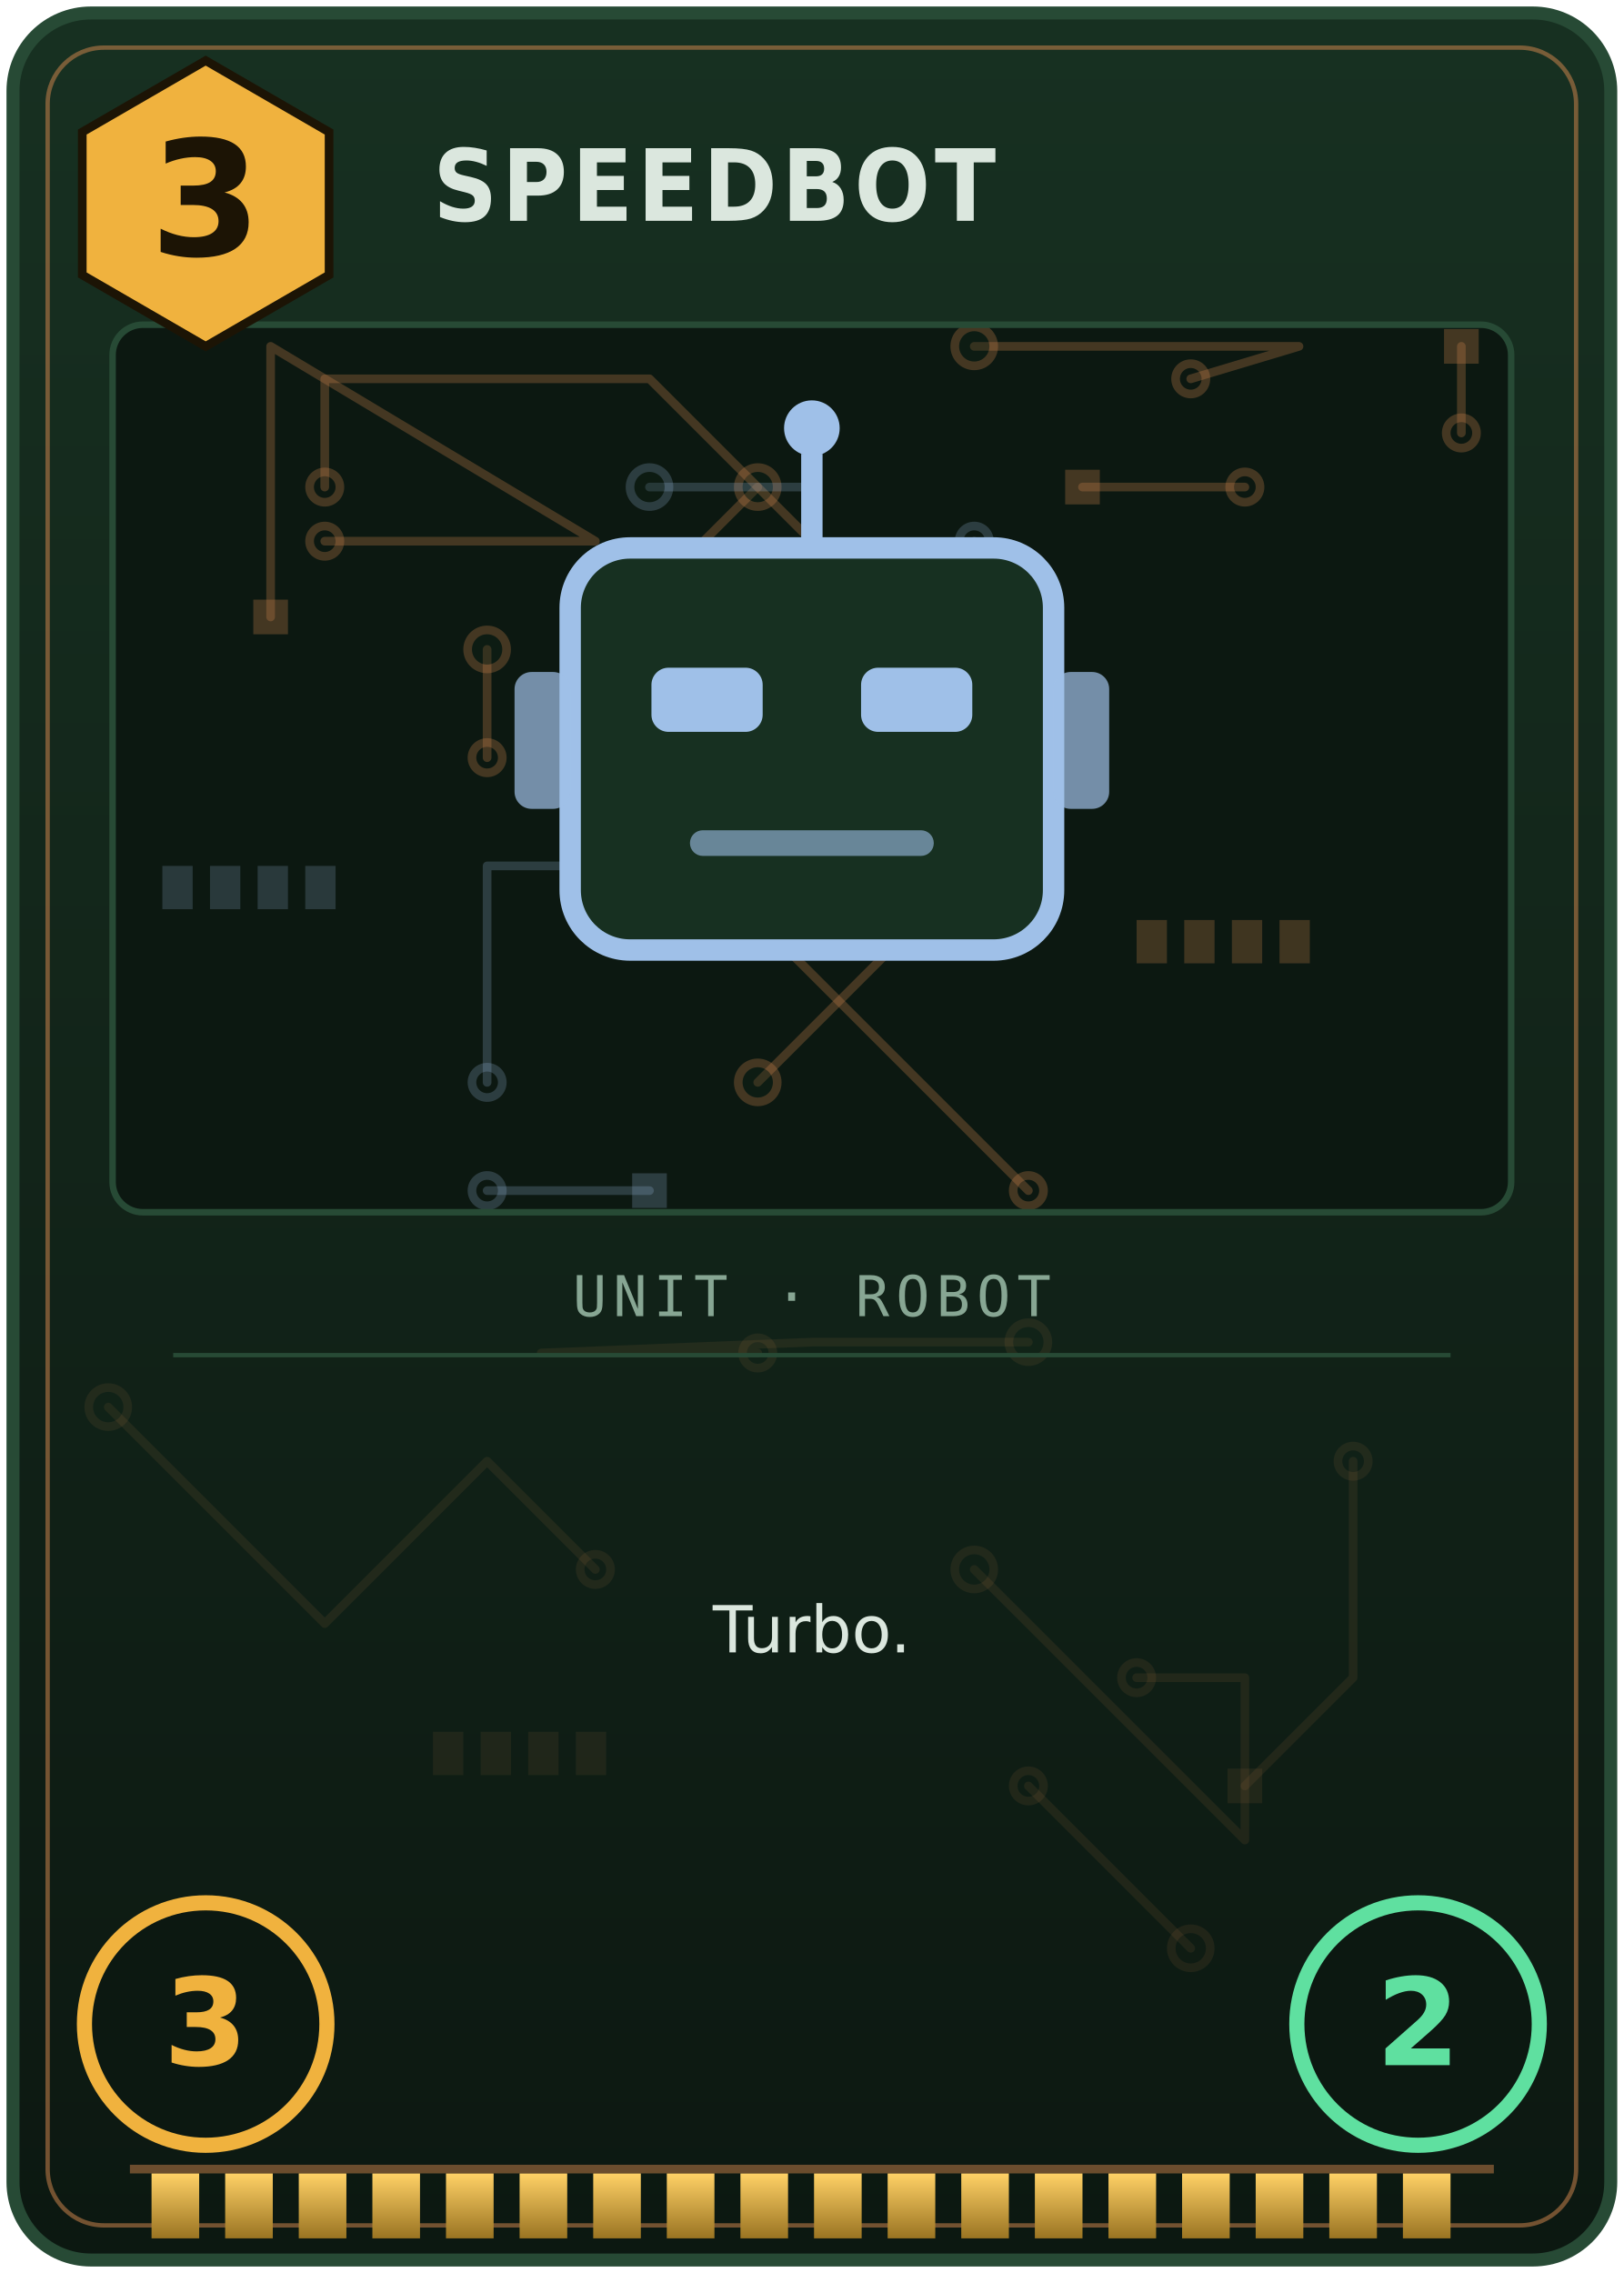
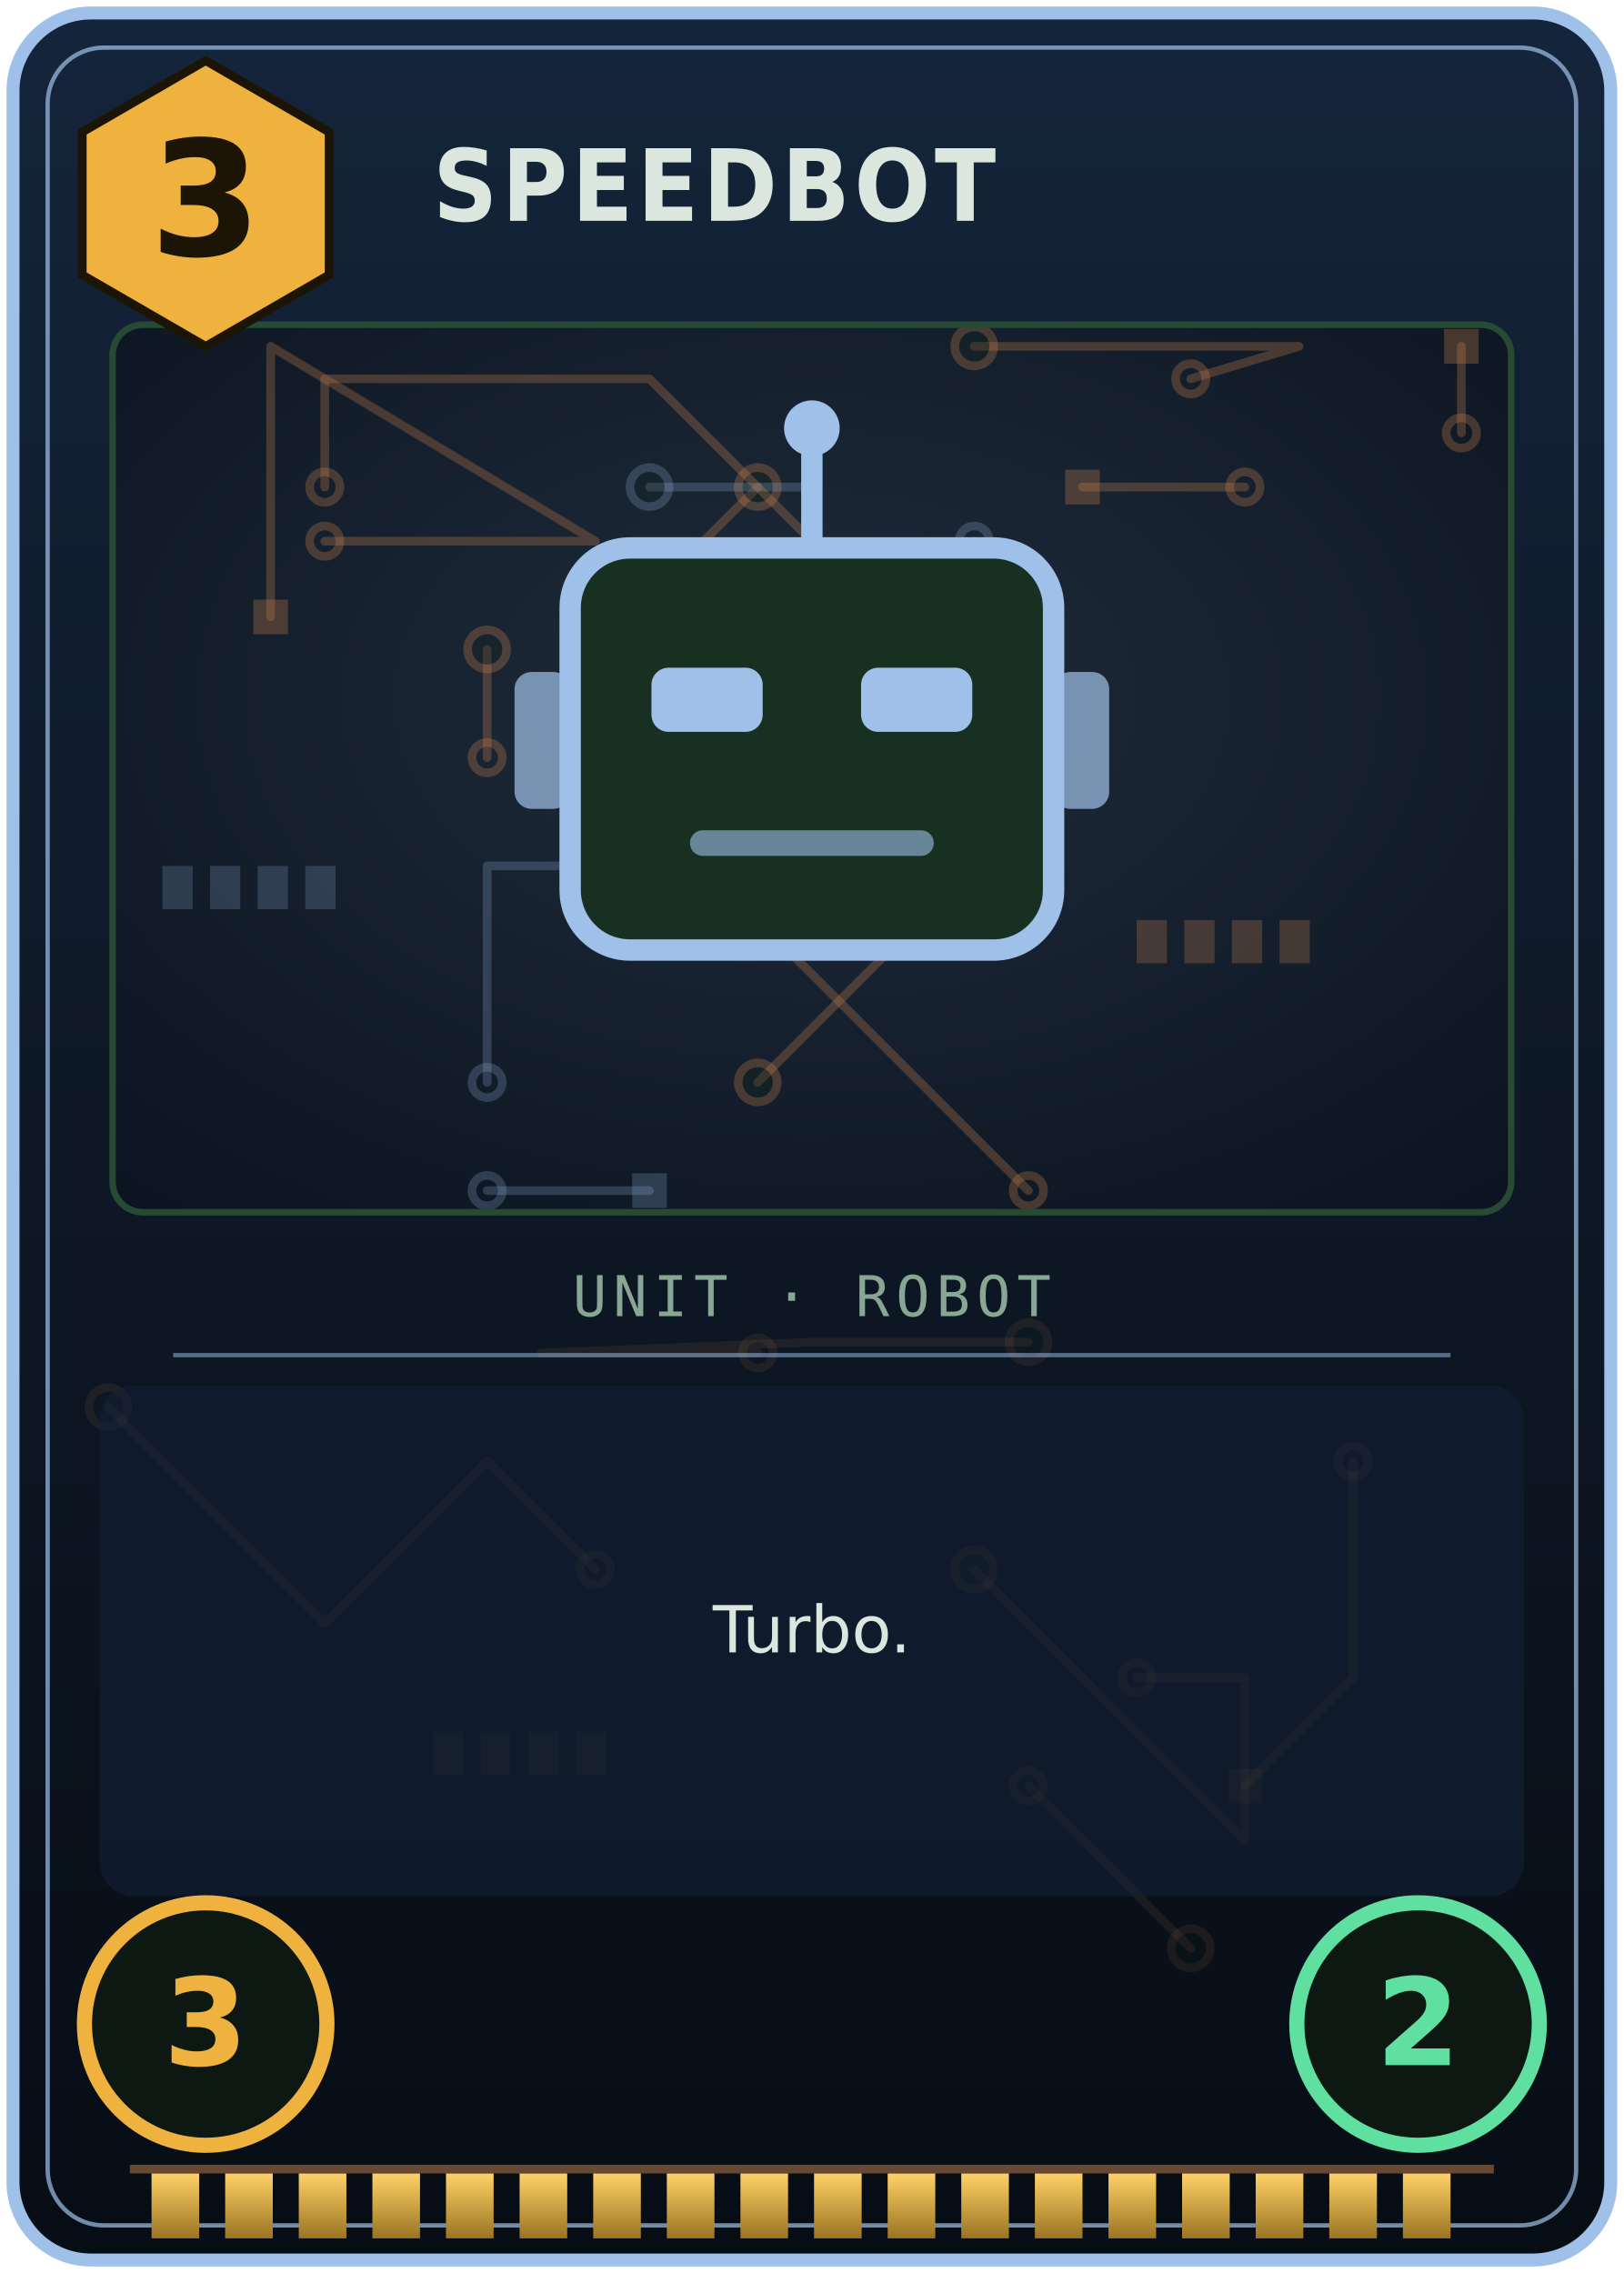
<svg xmlns="http://www.w3.org/2000/svg" width="750" height="1050" viewBox="0 0 750 1050">
  <defs>
    <linearGradient id="bggrad" x1="0" y1="0" x2="0" y2="1">
-       <stop offset="0" stop-color="#173021" />
-       <stop offset="0.5" stop-color="#122419" />
-       <stop offset="1" stop-color="#0c1811" />
+       <stop offset="0" stop-color="#14243a" />
+       <stop offset="0.5" stop-color="#0e1826" />
+       <stop offset="1" stop-color="#070d15" />
    </linearGradient>
+     <radialGradient id="artgrad" cx="0.5" cy="0.42" r="0.75">
+       <stop offset="0" stop-color="#202c3c" />
+       <stop offset="1" stop-color="#0b1420" />
+     </radialGradient>
    <linearGradient id="guldgrad" x1="0" y1="0" x2="0" y2="1">
      <stop offset="0" stop-color="#ffd166" />
      <stop offset="1" stop-color="#9a7422" />
    </linearGradient>
    <clipPath id="artclip">
      <rect x="52" y="150" width="646" height="410" rx="14" />
    </clipPath>
  </defs>
-   <rect x="6" y="6" width="738" height="1038" rx="36" fill="url(#bggrad)" stroke="#274a35" stroke-width="6" />
-   <rect x="22" y="22" width="706" height="1006" rx="26" fill="none" stroke="#c9814a" stroke-width="2" opacity="0.55" />
+   <rect x="6" y="6" width="738" height="1038" rx="36" fill="url(#bggrad)" stroke="#9fc0e8" stroke-width="6" />
+   <rect x="22" y="22" width="706" height="1006" rx="26" fill="none" stroke="#9fc0e8" stroke-width="2" opacity="0.7" />
  <circle cx="475" cy="825" r="7" fill="none" stroke="#c9814a" stroke-width="4" opacity="0.1" />
  <path d="M 475 825 L 550 900" fill="none" stroke="#c9814a" stroke-width="4" stroke-linecap="round" stroke-linejoin="round" opacity="0.1" />
  <circle cx="550" cy="900" r="9" fill="#122419" stroke="#c9814a" stroke-width="4" opacity="0.1" />
  <circle cx="350" cy="625" r="7" fill="none" stroke="#c9814a" stroke-width="4" opacity="0.1" />
  <path d="M 350 625 L 250 625 L 375 620 L 475 620" fill="none" stroke="#c9814a" stroke-width="4" stroke-linecap="round" stroke-linejoin="round" opacity="0.1" />
  <circle cx="475" cy="620" r="9" fill="#122419" stroke="#c9814a" stroke-width="4" opacity="0.1" />
  <circle cx="625" cy="675" r="7" fill="none" stroke="#c9814a" stroke-width="4" opacity="0.1" />
  <path d="M 625 675 L 625 775 L 575 825" fill="none" stroke="#c9814a" stroke-width="4" stroke-linecap="round" stroke-linejoin="round" opacity="0.1" />
  <rect x="567" y="817" width="16" height="16" fill="#c9814a" opacity="0.1" />
  <circle cx="275" cy="725" r="7" fill="none" stroke="#c9814a" stroke-width="4" opacity="0.1" />
  <path d="M 275 725 L 225 675 L 150 750 L 50 650" fill="none" stroke="#c9814a" stroke-width="4" stroke-linecap="round" stroke-linejoin="round" opacity="0.1" />
  <circle cx="50" cy="650" r="9" fill="#122419" stroke="#c9814a" stroke-width="4" opacity="0.1" />
  <circle cx="525" cy="775" r="7" fill="none" stroke="#c9814a" stroke-width="4" opacity="0.1" />
  <path d="M 525 775 L 575 775 L 575 850 L 450 725" fill="none" stroke="#c9814a" stroke-width="4" stroke-linecap="round" stroke-linejoin="round" opacity="0.1" />
  <circle cx="450" cy="725" r="9" fill="#122419" stroke="#c9814a" stroke-width="4" opacity="0.1" />
  <rect x="200" y="800" width="14" height="20" fill="#c9814a" opacity="0.09" />
  <rect x="222" y="800" width="14" height="20" fill="#c9814a" opacity="0.09" />
  <rect x="244" y="800" width="14" height="20" fill="#c9814a" opacity="0.09" />
  <rect x="266" y="800" width="14" height="20" fill="#c9814a" opacity="0.09" />
  <g clip-path="url(#artclip)">
-     <rect x="52" y="150" width="646" height="410" fill="#0c1811" />
+     <rect x="52" y="150" width="646" height="410" fill="url(#artgrad)" />
    <circle cx="275" cy="425" r="7" fill="none" stroke="#c9814a" stroke-width="4" opacity="0.3" />
    <path d="M 275 425 L 275 300 L 350 225" fill="none" stroke="#c9814a" stroke-width="4" stroke-linecap="round" stroke-linejoin="round" opacity="0.3" />
    <circle cx="350" cy="225" r="9" fill="#122419" stroke="#c9814a" stroke-width="4" opacity="0.3" />
    <circle cx="150" cy="225" r="7" fill="none" stroke="#c9814a" stroke-width="4" opacity="0.3" />
    <path d="M 150 225 L 150 175 L 300 175 L 425 300" fill="none" stroke="#c9814a" stroke-width="4" stroke-linecap="round" stroke-linejoin="round" opacity="0.3" />
    <rect x="417" y="292" width="16" height="16" fill="#c9814a" opacity="0.3" />
    <circle cx="225" cy="350" r="7" fill="none" stroke="#c9814a" stroke-width="4" opacity="0.3" />
    <path d="M 225 350 L 225 300" fill="none" stroke="#c9814a" stroke-width="4" stroke-linecap="round" stroke-linejoin="round" opacity="0.3" />
    <circle cx="225" cy="300" r="9" fill="#122419" stroke="#c9814a" stroke-width="4" opacity="0.3" />
    <circle cx="475" cy="550" r="7" fill="none" stroke="#c9814a" stroke-width="4" opacity="0.3" />
    <path d="M 475 550 L 475 550 L 350 425 L 475 425" fill="none" stroke="#c9814a" stroke-width="4" stroke-linecap="round" stroke-linejoin="round" opacity="0.3" />
    <rect x="467" y="417" width="16" height="16" fill="#c9814a" opacity="0.3" />
    <circle cx="150" cy="250" r="7" fill="none" stroke="#c9814a" stroke-width="4" opacity="0.3" />
    <path d="M 150 250 L 275 250 L 125 160 L 125 285" fill="none" stroke="#c9814a" stroke-width="4" stroke-linecap="round" stroke-linejoin="round" opacity="0.3" />
    <rect x="117" y="277" width="16" height="16" fill="#c9814a" opacity="0.3" />
    <circle cx="550" cy="175" r="7" fill="none" stroke="#c9814a" stroke-width="4" opacity="0.3" />
    <path d="M 550 175 L 600 160 L 450 160" fill="none" stroke="#c9814a" stroke-width="4" stroke-linecap="round" stroke-linejoin="round" opacity="0.3" />
    <circle cx="450" cy="160" r="9" fill="#122419" stroke="#c9814a" stroke-width="4" opacity="0.3" />
    <circle cx="475" cy="375" r="7" fill="none" stroke="#c9814a" stroke-width="4" opacity="0.3" />
    <path d="M 475 375 L 350 500" fill="none" stroke="#c9814a" stroke-width="4" stroke-linecap="round" stroke-linejoin="round" opacity="0.3" />
    <circle cx="350" cy="500" r="9" fill="#122419" stroke="#c9814a" stroke-width="4" opacity="0.3" />
    <circle cx="575" cy="225" r="7" fill="none" stroke="#c9814a" stroke-width="4" opacity="0.3" />
    <path d="M 575 225 L 500 225" fill="none" stroke="#c9814a" stroke-width="4" stroke-linecap="round" stroke-linejoin="round" opacity="0.3" />
    <rect x="492" y="217" width="16" height="16" fill="#c9814a" opacity="0.3" />
    <circle cx="675" cy="200" r="7" fill="none" stroke="#c9814a" stroke-width="4" opacity="0.3" />
    <path d="M 675 200 L 675 160" fill="none" stroke="#c9814a" stroke-width="4" stroke-linecap="round" stroke-linejoin="round" opacity="0.3" />
    <rect x="667" y="152" width="16" height="16" fill="#c9814a" opacity="0.3" />
    <rect x="525" y="425" width="14" height="20" fill="#c9814a" opacity="0.27" />
    <rect x="547" y="425" width="14" height="20" fill="#c9814a" opacity="0.27" />
    <rect x="569" y="425" width="14" height="20" fill="#c9814a" opacity="0.27" />
    <rect x="591" y="425" width="14" height="20" fill="#c9814a" opacity="0.27" />
    <circle cx="225" cy="500" r="7" fill="none" stroke="#9fc0e8" stroke-width="4" opacity="0.22" />
    <path d="M 225 500 L 225 400 L 375 400 L 275 300" fill="none" stroke="#9fc0e8" stroke-width="4" stroke-linecap="round" stroke-linejoin="round" opacity="0.22" />
    <circle cx="275" cy="300" r="9" fill="#122419" stroke="#9fc0e8" stroke-width="4" opacity="0.22" />
    <circle cx="450" cy="250" r="7" fill="none" stroke="#9fc0e8" stroke-width="4" opacity="0.22" />
    <path d="M 450 250 L 375 325 L 375 225 L 300 225" fill="none" stroke="#9fc0e8" stroke-width="4" stroke-linecap="round" stroke-linejoin="round" opacity="0.22" />
    <circle cx="300" cy="225" r="9" fill="#122419" stroke="#9fc0e8" stroke-width="4" opacity="0.22" />
    <circle cx="225" cy="550" r="7" fill="none" stroke="#9fc0e8" stroke-width="4" opacity="0.22" />
    <path d="M 225 550 L 300 550" fill="none" stroke="#9fc0e8" stroke-width="4" stroke-linecap="round" stroke-linejoin="round" opacity="0.22" />
    <rect x="292" y="542" width="16" height="16" fill="#9fc0e8" opacity="0.22" />
    <rect x="75" y="400" width="14" height="20" fill="#9fc0e8" opacity="0.198" />
    <rect x="97" y="400" width="14" height="20" fill="#9fc0e8" opacity="0.198" />
    <rect x="119" y="400" width="14" height="20" fill="#9fc0e8" opacity="0.198" />
    <rect x="141" y="400" width="14" height="20" fill="#9fc0e8" opacity="0.198" />
    <g transform="translate(375 345) scale(0.988) translate(-375 -345)">
      <line x1="375" y1="252" x2="375" y2="208" stroke="#9fc0e8" stroke-width="10" />
      <circle cx="375" cy="196" r="13" fill="#9fc0e8" />
      <rect x="262" y="252" width="226" height="188" rx="28" fill="#173021" stroke="#9fc0e8" stroke-width="10" />
      <rect x="236" y="310" width="26" height="64" rx="8" fill="#9fc0e8" opacity="0.7" />
      <rect x="488" y="310" width="26" height="64" rx="8" fill="#9fc0e8" opacity="0.7" />
      <rect x="300" y="308" width="52" height="30" rx="8" fill="#9fc0e8" />
      <rect x="398" y="308" width="52" height="30" rx="8" fill="#9fc0e8" />
      <rect x="318" y="384" width="114" height="12" rx="6" fill="#9fc0e8" opacity="0.6" />
    </g>
  </g>
  <rect x="52" y="150" width="646" height="410" rx="14" fill="none" stroke="#274a35" stroke-width="3" />
  <text x="200" y="102" font-family="DejaVu Sans Condensed" font-weight="bold" font-size="46" letter-spacing="2" fill="#dbe7de">SPEEDBOT</text>
  <polygon points="95,28 152,61 152,127 95,160 38,127 38,61" fill="#f0b23e" stroke="#1c1405" stroke-width="4" />
  <text x="95" y="118" text-anchor="middle" font-family="DejaVu Sans" font-weight="bold" font-size="74" fill="#1c1405">3</text>
  <text x="375" y="608" text-anchor="middle" font-family="DejaVu Sans Mono" font-size="26" letter-spacing="3" fill="#87a693">UNIT · ROBOT</text>
-   <line x1="80" y1="626" x2="670" y2="626" stroke="#274a35" stroke-width="2" />
+   <line x1="80" y1="626" x2="670" y2="626" stroke="#9fc0e8" stroke-width="2" opacity="0.5" />
+   <rect x="46" y="640" width="658" height="236" rx="16" fill="#122036" opacity="0.55" />
  <text x="375" y="763.3" text-anchor="middle" font-family="DejaVu Sans" font-size="30" fill="#dbe7de">Turbo.</text>
  <circle cx="95" cy="935" r="56" fill="#0c1811" stroke="#f0b23e" stroke-width="7" />
  <text x="95" y="954" text-anchor="middle" font-family="DejaVu Sans" font-weight="bold" font-size="56" fill="#f0b23e">3</text>
  <circle cx="655" cy="935" r="56" fill="#0c1811" stroke="#5fe0a0" stroke-width="7" />
  <text x="655" y="954" text-anchor="middle" font-family="DejaVu Sans" font-weight="bold" font-size="56" fill="#5fe0a0">2</text>
  <rect x="70" y="1004" width="22" height="30" fill="url(#guldgrad)" />
  <rect x="104" y="1004" width="22" height="30" fill="url(#guldgrad)" />
  <rect x="138" y="1004" width="22" height="30" fill="url(#guldgrad)" />
  <rect x="172" y="1004" width="22" height="30" fill="url(#guldgrad)" />
  <rect x="206" y="1004" width="22" height="30" fill="url(#guldgrad)" />
  <rect x="240" y="1004" width="22" height="30" fill="url(#guldgrad)" />
  <rect x="274" y="1004" width="22" height="30" fill="url(#guldgrad)" />
  <rect x="308" y="1004" width="22" height="30" fill="url(#guldgrad)" />
  <rect x="342" y="1004" width="22" height="30" fill="url(#guldgrad)" />
  <rect x="376" y="1004" width="22" height="30" fill="url(#guldgrad)" />
  <rect x="410" y="1004" width="22" height="30" fill="url(#guldgrad)" />
  <rect x="444" y="1004" width="22" height="30" fill="url(#guldgrad)" />
  <rect x="478" y="1004" width="22" height="30" fill="url(#guldgrad)" />
  <rect x="512" y="1004" width="22" height="30" fill="url(#guldgrad)" />
  <rect x="546" y="1004" width="22" height="30" fill="url(#guldgrad)" />
  <rect x="580" y="1004" width="22" height="30" fill="url(#guldgrad)" />
  <rect x="614" y="1004" width="22" height="30" fill="url(#guldgrad)" />
  <rect x="648" y="1004" width="22" height="30" fill="url(#guldgrad)" />
  <rect x="60" y="1000" width="630" height="4" fill="#c9814a" opacity="0.5" />
</svg>
